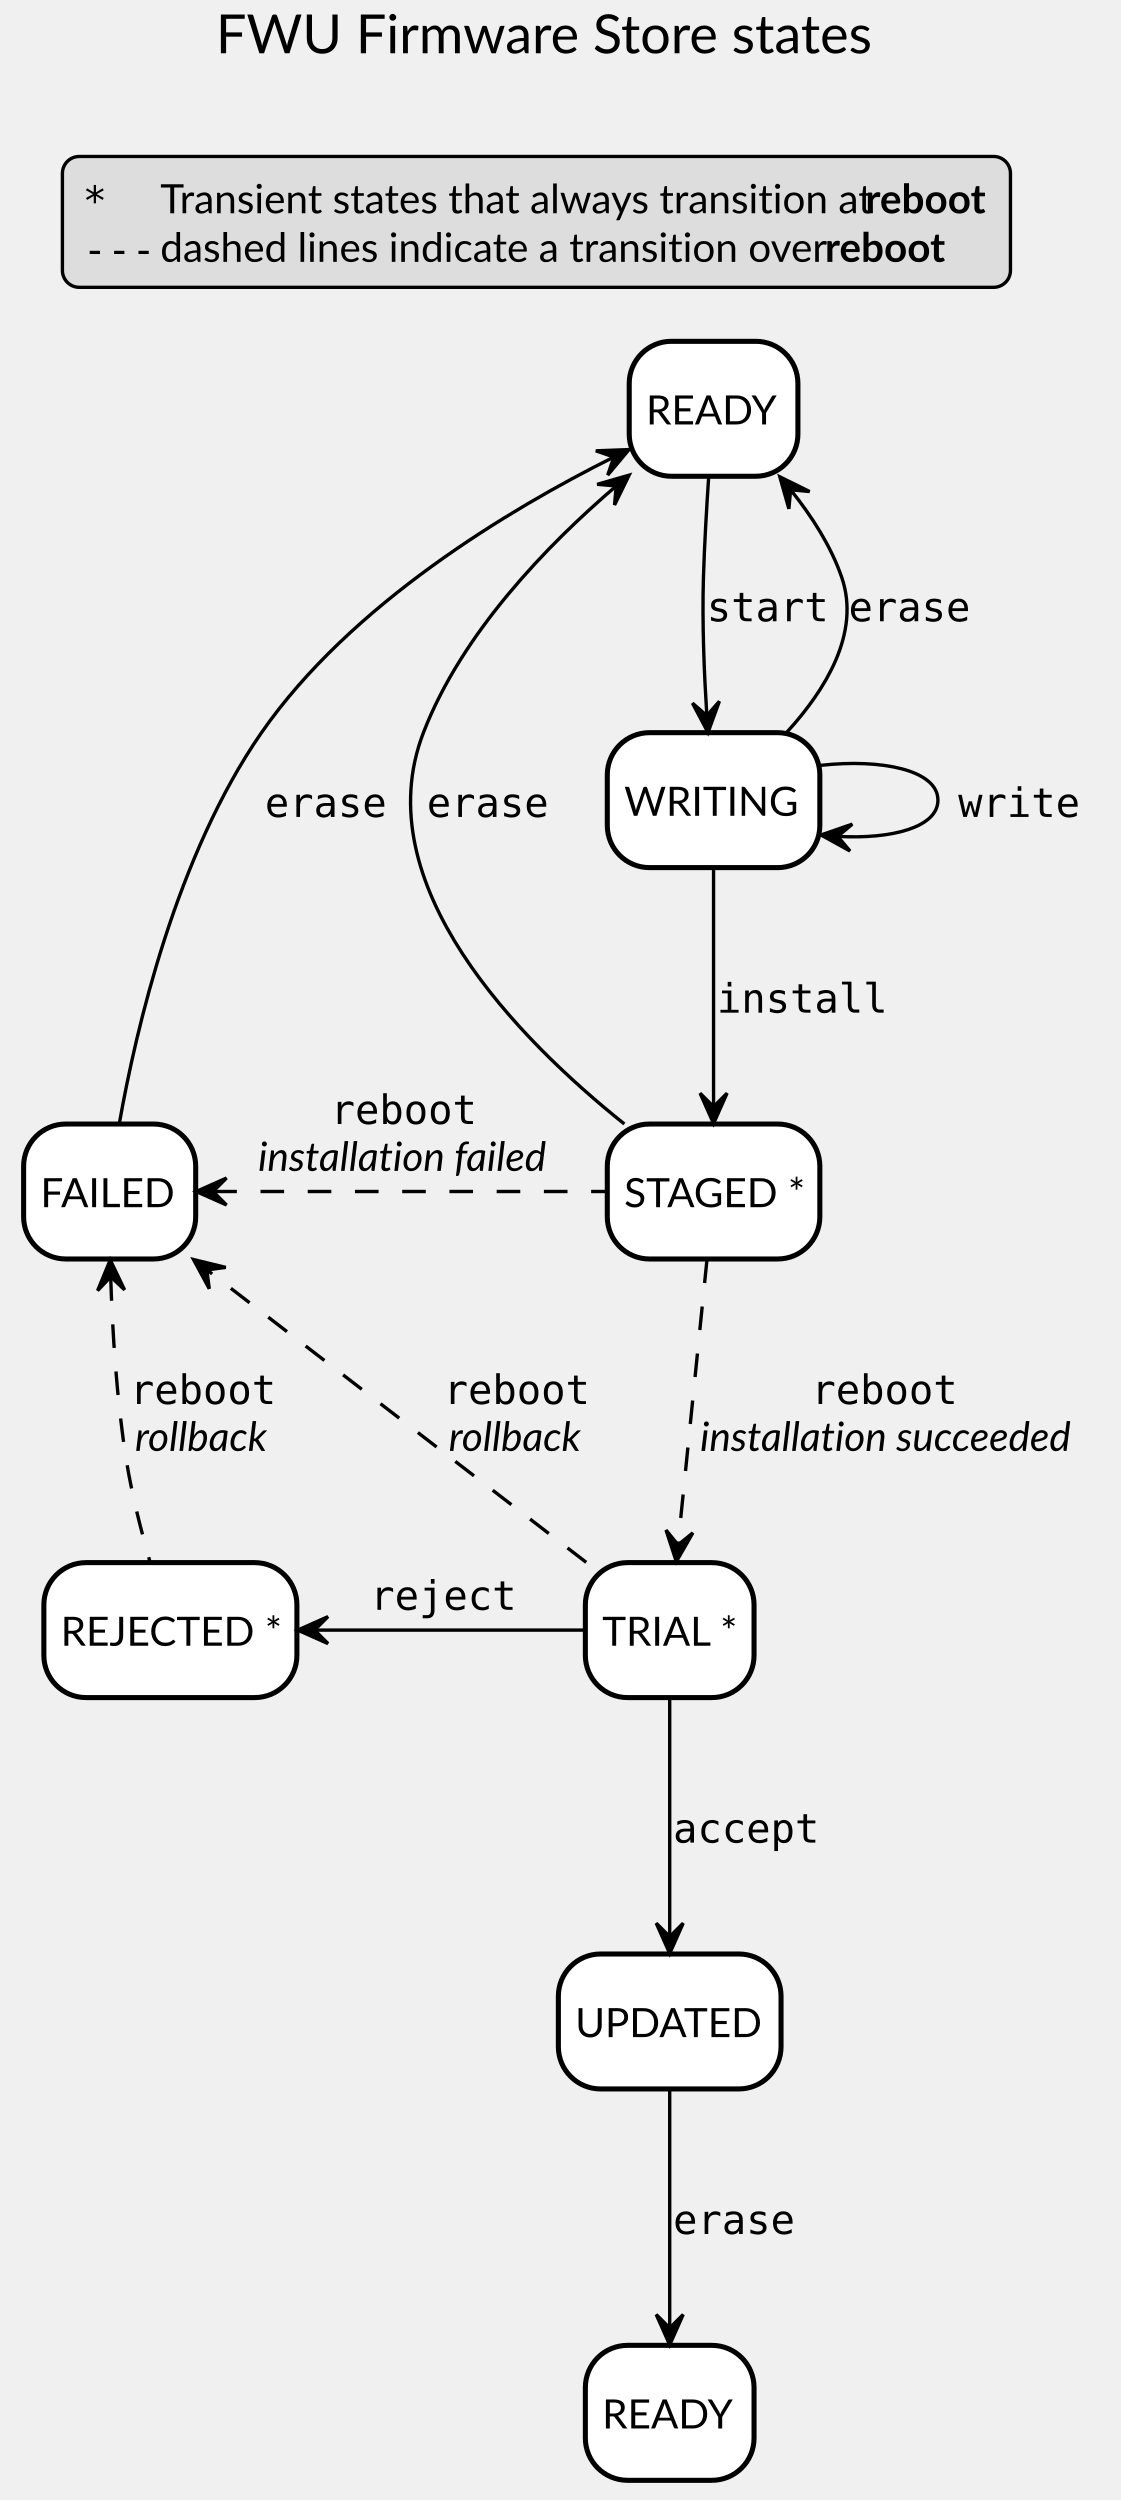
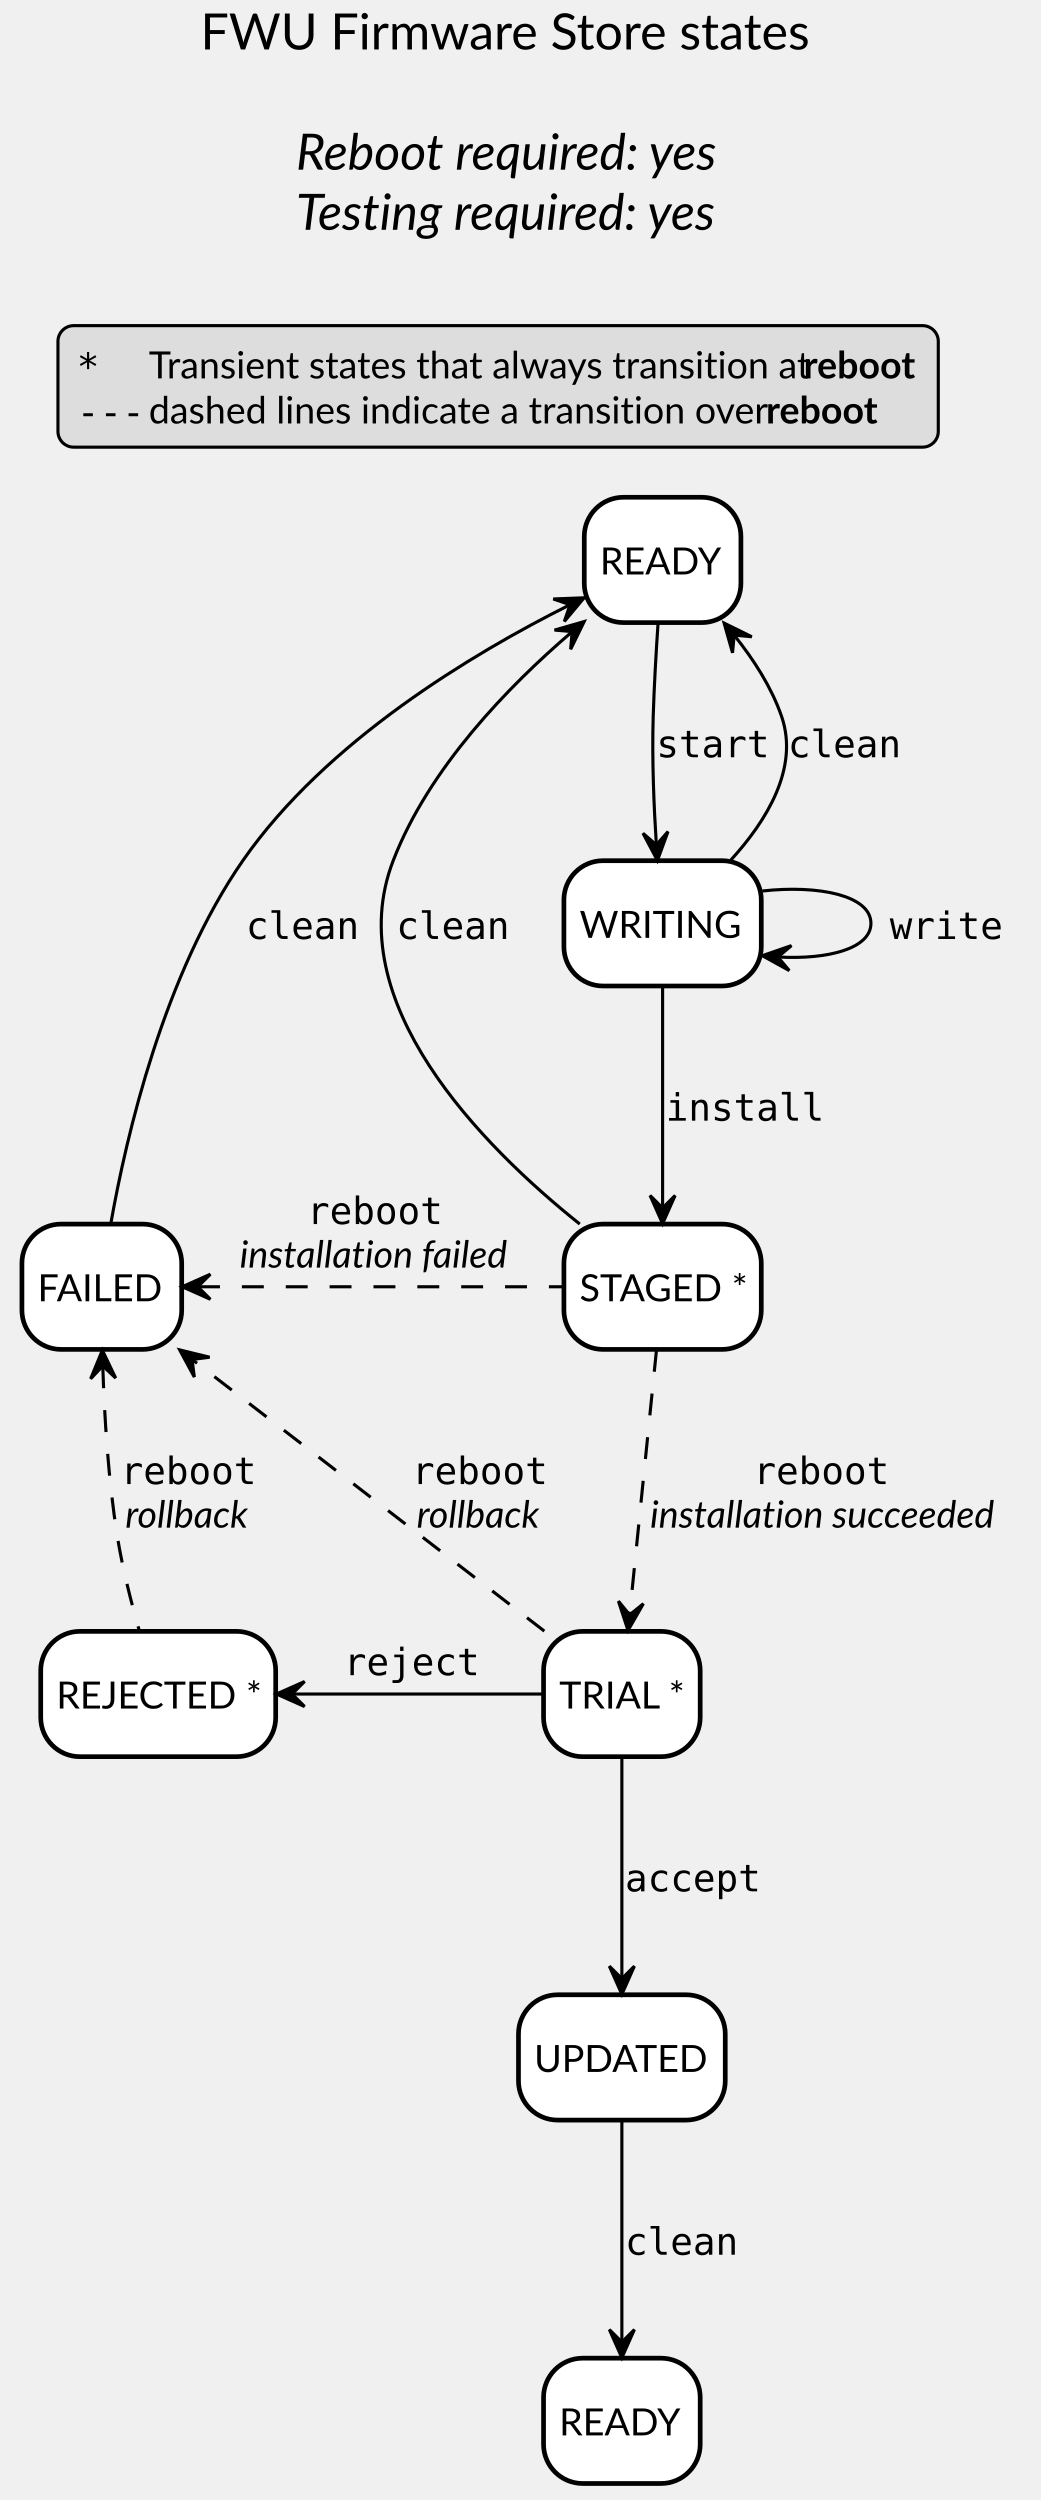
- <svg xmlns="http://www.w3.org/2000/svg" contentScriptType="application/ecmascript" contentStyleType="text/css" height="741px" preserveAspectRatio="none" style="width:332px;height:741px;background:#FFFFFF;" version="1.1" viewBox="0 0 332 741" width="332px" zoomAndPan="magnify">
+ <svg xmlns="http://www.w3.org/2000/svg" contentScriptType="application/ecmascript" contentStyleType="text/css" height="798px" preserveAspectRatio="none" style="width:332px;height:798px;background:#FFFFFF;" version="1.1" viewBox="0 0 332 798" width="332px" zoomAndPan="magnify">
  <defs />
  <g>
    <text fill="#000000" font-family="Lato" font-size="16" lengthAdjust="spacing" textLength="191" x="64" y="15.783">FWU Firmware Store states</text>
    <text fill="#000000" font-family="Lato" font-size="16" lengthAdjust="spacing" textLength="0" x="161" y="34.973" />
-     <rect fill="#DDDDDD" height="38.784" rx="5" ry="5" style="stroke:#000000;stroke-width:1.0;" width="281" x="18.5" y="46.379" />
-     <text fill="#000000" font-family="Consolas" font-size="12" lengthAdjust="spacing" textLength="7" x="24.5" y="63.709">*</text>
-     <text fill="#000000" font-family="Lato" font-size="12" lengthAdjust="spacing" textLength="207" x="47.5" y="63.216">Transient states that always transition at</text>
-     <text fill="#000000" font-family="Lato" font-size="12" font-weight="bold" lengthAdjust="spacing" textLength="37" x="256.5" y="63.216">reboot</text>
-     <text fill="#000000" font-family="Consolas" font-size="12" lengthAdjust="spacing" textLength="21" x="24.5" y="78.101">---</text>
-     <text fill="#000000" font-family="Lato" font-size="12" lengthAdjust="spacing" textLength="195" x="47.5" y="77.609">dashed lines indicate a transition over</text>
-     <text fill="#000000" font-family="Lato" font-size="12" font-weight="bold" lengthAdjust="spacing" textLength="37" x="244.5" y="77.609">reboot</text>
-     <rect fill="#FFFFFF" height="40" rx="12.5" ry="12.5" style="stroke:#000000;stroke-width:1.5;" width="50" x="186.5" y="101.163" />
-     <text fill="#000000" font-family="Lato" font-size="12" lengthAdjust="spacing" textLength="40" x="191.5" y="125.805">READY</text>
-     <rect fill="#FFFFFF" height="40" rx="12.5" ry="12.5" style="stroke:#000000;stroke-width:1.5;" width="63" x="180" y="217.163" />
-     <text fill="#000000" font-family="Lato" font-size="12" lengthAdjust="spacing" textLength="53" x="185" y="241.804">WRITING</text>
-     <rect fill="#FFFFFF" height="40" rx="12.5" ry="12.5" style="stroke:#000000;stroke-width:1.5;" width="63" x="180" y="333.163" />
-     <text fill="#000000" font-family="Lato" font-size="12" lengthAdjust="spacing" textLength="53" x="185" y="357.805">STAGED *</text>
-     <rect fill="#FFFFFF" height="40" rx="12.5" ry="12.5" style="stroke:#000000;stroke-width:1.5;" width="51" x="7" y="333.163" />
-     <text fill="#000000" font-family="Lato" font-size="12" lengthAdjust="spacing" textLength="41" x="12" y="357.805">FAILED</text>
-     <rect fill="#FFFFFF" height="40" rx="12.5" ry="12.5" style="stroke:#000000;stroke-width:1.5;" width="75" x="13" y="463.163" />
-     <text fill="#000000" font-family="Lato" font-size="12" lengthAdjust="spacing" textLength="65" x="18" y="487.805">REJECTED *</text>
-     <rect fill="#FFFFFF" height="40" rx="12.5" ry="12.5" style="stroke:#000000;stroke-width:1.5;" width="50" x="173.5" y="463.163" />
-     <text fill="#000000" font-family="Lato" font-size="12" lengthAdjust="spacing" textLength="40" x="178.5" y="487.805">TRIAL *</text>
-     <rect fill="#FFFFFF" height="40" rx="12.5" ry="12.5" style="stroke:#000000;stroke-width:1.5;" width="66" x="165.5" y="579.163" />
-     <text fill="#000000" font-family="Lato" font-size="12" lengthAdjust="spacing" textLength="56" x="170.5" y="603.804">UPDATED</text>
-     <rect fill="#FFFFFF" height="40" rx="12.5" ry="12.5" style="stroke:#000000;stroke-width:1.5;" width="50" x="173.5" y="695.163" />
-     <text fill="#000000" font-family="Lato" font-size="12" lengthAdjust="spacing" textLength="40" x="178.5" y="719.804">READY</text>
-     <path d="M210.06,141.233 C209.45,150.293 208.8,161.283 208.5,171.163 C208.09,184.703 208.72,199.813 209.51,212.053 " fill="none" id="Start-to-Staging" style="stroke:#000000;stroke-width:1.0;" />
-     <polygon fill="#000000" points="209.85,217.113,213.225,207.861,209.508,212.125,205.244,208.408,209.85,217.113" style="stroke:#000000;stroke-width:1.0;" />
-     <text fill="#000000" font-family="Consolas" font-size="12" lengthAdjust="spacing" textLength="35" x="209.5" y="184.151">start</text>
-     <path d="M233.29,216.953 C244.65,204.513 255.13,187.613 249.5,171.163 C246.32,161.883 240.59,153.003 234.53,145.413 " fill="none" id="Staging-to-Start" style="stroke:#000000;stroke-width:1.0;" />
-     <polygon fill="#000000" points="231.14,141.333,233.825,150.809,234.339,145.175,239.973,145.69,231.14,141.333" style="stroke:#000000;stroke-width:1.0;" />
-     <text fill="#000000" font-family="Consolas" font-size="12" lengthAdjust="spacing" textLength="35" x="251.5" y="184.151">erase</text>
-     <path d="M243.32,226.843 C261.33,224.833 278,228.273 278,237.163 C278,245.223 264.31,248.803 248.33,247.903 " fill="none" id="Staging-to-Staging" style="stroke:#000000;stroke-width:1.0;" />
-     <polygon fill="#000000" points="243.32,247.483,251.944,252.239,248.302,247.911,252.63,244.269,243.32,247.483" style="stroke:#000000;stroke-width:1.0;" />
-     <text fill="#000000" font-family="Consolas" font-size="12" lengthAdjust="spacing" textLength="35" x="284" y="242.151">write</text>
-     <path d="M211.5,257.243 C211.5,276.643 211.5,306.773 211.5,327.863 " fill="none" id="Staging-to-Staged" style="stroke:#000000;stroke-width:1.0;" />
-     <polygon fill="#000000" points="211.5,333.023,215.5,324.023,211.5,328.023,207.5,324.023,211.5,333.023" style="stroke:#000000;stroke-width:1.0;" />
-     <text fill="#000000" font-family="Consolas" font-size="12" lengthAdjust="spacing" textLength="49" x="212.5" y="300.151">install</text>
-     <path d="M209.55,373.323 C207.27,395.853 203.46,433.273 200.97,457.833 " fill="none" id="Staged-to-Trial" style="stroke:#000000;stroke-width:1.0;stroke-dasharray:7.0,7.0;" />
-     <polygon fill="#000000" points="200.46,462.873,205.362,454.331,200.973,457.899,197.405,453.51,200.46,462.873" style="stroke:#000000;stroke-width:1.0;" />
-     <text fill="#000000" font-family="Consolas" font-size="12" lengthAdjust="spacing" textLength="42" x="240.5" y="416.151">reboot</text>
-     <text fill="#000000" font-family="Lato" font-size="12" font-style="italic" lengthAdjust="spacing" textLength="108" x="207.5" y="430.051">installation succeeded</text>
-     <path d="M63.21,353.163 C95.77,353.163 146.95,353.163 179.87,353.163 " fill="none" id="Failed-backto-Staged" style="stroke:#000000;stroke-width:1.0;stroke-dasharray:7.0,7.0;" />
-     <polygon fill="#000000" points="58.15,353.163,67.15,357.163,63.15,353.163,67.15,349.163,58.15,353.163" style="stroke:#000000;stroke-width:1.0;" />
-     <text fill="#000000" font-family="Consolas" font-size="12" lengthAdjust="spacing" textLength="42" x="98" y="333.151">reboot</text>
-     <text fill="#000000" font-family="Lato" font-size="12" font-style="italic" lengthAdjust="spacing" textLength="85" x="76.5" y="347.051">installation failed</text>
-     <path d="M185.06,333.153 C153.83,308.173 108.16,262.153 125.5,217.163 C136.9,187.583 162.26,161.493 182.5,144.183 " fill="none" id="Staged-to-Start" style="stroke:#000000;stroke-width:1.0;" />
-     <polygon fill="#000000" points="186.47,140.833,177.005,143.556,182.641,144.048,182.149,149.684,186.47,140.833" style="stroke:#000000;stroke-width:1.0;" />
-     <text fill="#000000" font-family="Consolas" font-size="12" lengthAdjust="spacing" textLength="35" x="126.5" y="242.151">erase</text>
-     <path d="M198.5,503.243 C198.5,522.643 198.5,552.773 198.5,573.863 " fill="none" id="Trial-to-Updated" style="stroke:#000000;stroke-width:1.0;" />
-     <polygon fill="#000000" points="198.5,579.023,202.5,570.023,198.5,574.023,194.5,570.023,198.5,579.023" style="stroke:#000000;stroke-width:1.0;" />
-     <text fill="#000000" font-family="Consolas" font-size="12" lengthAdjust="spacing" textLength="42" x="199.5" y="546.151">accept</text>
-     <path d="M35.42,332.733 C40.33,305.023 52.28,253.493 77.5,217.163 C103.97,179.023 150.96,150.973 181.67,135.603 " fill="none" id="Failed-to-Start" style="stroke:#000000;stroke-width:1.0;" />
-     <polygon fill="#000000" points="186.45,133.253,176.608,133.625,181.961,135.455,180.131,140.808,186.45,133.253" style="stroke:#000000;stroke-width:1.0;" />
-     <text fill="#000000" font-family="Consolas" font-size="12" lengthAdjust="spacing" textLength="35" x="78.5" y="242.151">erase</text>
-     <path d="M93.33,483.163 C119.29,483.163 151.51,483.163 173.4,483.163 " fill="none" id="Rollback-backto-Trial" style="stroke:#000000;stroke-width:1.0;" />
-     <polygon fill="#000000" points="88.23,483.163,97.23,487.163,93.23,483.163,97.23,479.163,88.23,483.163" style="stroke:#000000;stroke-width:1.0;" />
-     <text fill="#000000" font-family="Consolas" font-size="12" lengthAdjust="spacing" textLength="42" x="109.75" y="477.151">reject</text>
-     <path d="M32.81,378.553 C33.31,394.233 34.55,415.003 37.5,433.163 C39.11,443.063 41.87,453.863 44.42,462.803 " fill="none" id="Failed-backto-Rollback" style="stroke:#000000;stroke-width:1.0;stroke-dasharray:7.0,7.0;" />
-     <polygon fill="#000000" points="32.67,373.433,28.929,382.544,32.813,378.431,36.925,382.315,32.67,373.433" style="stroke:#000000;stroke-width:1.0;" />
-     <text fill="#000000" font-family="Consolas" font-size="12" lengthAdjust="spacing" textLength="42" x="38.5" y="416.151">reboot</text>
-     <text fill="#000000" font-family="Lato" font-size="12" font-style="italic" lengthAdjust="spacing" textLength="39" x="40" y="430.051">rollback</text>
-     <path d="M173.75,463.083 C143.76,439.953 93.31,401.053 61.52,376.533 " fill="none" id="Trial-to-Failed" style="stroke:#000000;stroke-width:1.0;stroke-dasharray:7.0,7.0;" />
-     <polygon fill="#000000" points="57.35,373.323,62.027,381.991,61.307,376.38,66.918,375.66,57.35,373.323" style="stroke:#000000;stroke-width:1.0;" />
-     <text fill="#000000" font-family="Consolas" font-size="12" lengthAdjust="spacing" textLength="42" x="131.5" y="416.151">reboot</text>
-     <text fill="#000000" font-family="Lato" font-size="12" font-style="italic" lengthAdjust="spacing" textLength="39" x="133" y="430.051">rollback</text>
-     <path d="M198.5,619.243 C198.5,638.643 198.5,668.773 198.5,689.863 " fill="none" id="Updated-to-End" style="stroke:#000000;stroke-width:1.0;" />
-     <polygon fill="#000000" points="198.5,695.023,202.5,686.023,198.5,690.023,194.5,686.023,198.5,695.023" style="stroke:#000000;stroke-width:1.0;" />
-     <text fill="#000000" font-family="Consolas" font-size="12" lengthAdjust="spacing" textLength="35" x="199.5" y="662.151">erase</text>
+     <text fill="#000000" font-family="Lato" font-size="16" font-style="italic" lengthAdjust="spacing" textLength="130" x="94.5" y="54.162">Reboot required: yes</text>
+     <text fill="#000000" font-family="Lato" font-size="16" font-style="italic" lengthAdjust="spacing" textLength="130" x="94.5" y="73.352">Testing required: yes</text>
+     <text fill="#000000" font-family="Lato" font-size="16" lengthAdjust="spacing" textLength="0" x="161" y="92.541" />
+     <rect fill="#DDDDDD" height="38.784" rx="5" ry="5" style="stroke:#000000;stroke-width:1.0;" width="281" x="18.5" y="103.947" />
+     <text fill="#000000" font-family="Consolas" font-size="12" lengthAdjust="spacing" textLength="7" x="24.5" y="121.277">*</text>
+     <text fill="#000000" font-family="Lato" font-size="12" lengthAdjust="spacing" textLength="207" x="47.5" y="120.785">Transient states that always transition at</text>
+     <text fill="#000000" font-family="Lato" font-size="12" font-weight="bold" lengthAdjust="spacing" textLength="37" x="256.5" y="120.785">reboot</text>
+     <text fill="#000000" font-family="Consolas" font-size="12" lengthAdjust="spacing" textLength="21" x="24.5" y="135.669">---</text>
+     <text fill="#000000" font-family="Lato" font-size="12" lengthAdjust="spacing" textLength="195" x="47.5" y="135.177">dashed lines indicate a transition over</text>
+     <text fill="#000000" font-family="Lato" font-size="12" font-weight="bold" lengthAdjust="spacing" textLength="37" x="244.5" y="135.177">reboot</text>
+     <rect fill="#FFFFFF" height="40" rx="12.5" ry="12.5" style="stroke:#000000;stroke-width:1.5;" width="50" x="186.5" y="158.731" />
+     <text fill="#000000" font-family="Lato" font-size="12" lengthAdjust="spacing" textLength="40" x="191.5" y="183.373">READY</text>
+     <rect fill="#FFFFFF" height="40" rx="12.5" ry="12.5" style="stroke:#000000;stroke-width:1.5;" width="63" x="180" y="274.731" />
+     <text fill="#000000" font-family="Lato" font-size="12" lengthAdjust="spacing" textLength="53" x="185" y="299.373">WRITING</text>
+     <rect fill="#FFFFFF" height="40" rx="12.5" ry="12.5" style="stroke:#000000;stroke-width:1.5;" width="63" x="180" y="390.731" />
+     <text fill="#000000" font-family="Lato" font-size="12" lengthAdjust="spacing" textLength="53" x="185" y="415.373">STAGED *</text>
+     <rect fill="#FFFFFF" height="40" rx="12.5" ry="12.5" style="stroke:#000000;stroke-width:1.5;" width="51" x="7" y="390.731" />
+     <text fill="#000000" font-family="Lato" font-size="12" lengthAdjust="spacing" textLength="41" x="12" y="415.373">FAILED</text>
+     <rect fill="#FFFFFF" height="40" rx="12.5" ry="12.5" style="stroke:#000000;stroke-width:1.5;" width="75" x="13" y="520.731" />
+     <text fill="#000000" font-family="Lato" font-size="12" lengthAdjust="spacing" textLength="65" x="18" y="545.373">REJECTED *</text>
+     <rect fill="#FFFFFF" height="40" rx="12.5" ry="12.5" style="stroke:#000000;stroke-width:1.5;" width="50" x="173.5" y="520.731" />
+     <text fill="#000000" font-family="Lato" font-size="12" lengthAdjust="spacing" textLength="40" x="178.5" y="545.373">TRIAL *</text>
+     <rect fill="#FFFFFF" height="40" rx="12.5" ry="12.5" style="stroke:#000000;stroke-width:1.5;" width="66" x="165.5" y="636.731" />
+     <text fill="#000000" font-family="Lato" font-size="12" lengthAdjust="spacing" textLength="56" x="170.5" y="661.373">UPDATED</text>
+     <rect fill="#FFFFFF" height="40" rx="12.5" ry="12.5" style="stroke:#000000;stroke-width:1.5;" width="50" x="173.5" y="752.731" />
+     <text fill="#000000" font-family="Lato" font-size="12" lengthAdjust="spacing" textLength="40" x="178.5" y="777.373">READY</text>
+     <path d="M210.06,198.801 C209.45,207.861 208.8,218.851 208.5,228.731 C208.09,242.271 208.72,257.381 209.51,269.621 " fill="none" id="Start-to-Staging" style="stroke:#000000;stroke-width:1.0;" />
+     <polygon fill="#000000" points="209.85,274.681,213.225,265.429,209.508,269.693,205.244,265.976,209.85,274.681" style="stroke:#000000;stroke-width:1.0;" />
+     <text fill="#000000" font-family="Consolas" font-size="12" lengthAdjust="spacing" textLength="35" x="209.5" y="241.72">start</text>
+     <path d="M233.29,274.521 C244.65,262.081 255.13,245.181 249.5,228.731 C246.32,219.451 240.59,210.571 234.53,202.981 " fill="none" id="Staging-to-Start" style="stroke:#000000;stroke-width:1.0;" />
+     <polygon fill="#000000" points="231.14,198.901,233.825,208.377,234.339,202.744,239.973,203.258,231.14,198.901" style="stroke:#000000;stroke-width:1.0;" />
+     <text fill="#000000" font-family="Consolas" font-size="12" lengthAdjust="spacing" textLength="35" x="251.5" y="241.72">clean</text>
+     <path d="M243.32,284.411 C261.33,282.401 278,285.841 278,294.731 C278,302.791 264.31,306.371 248.33,305.471 " fill="none" id="Staging-to-Staging" style="stroke:#000000;stroke-width:1.0;" />
+     <polygon fill="#000000" points="243.32,305.051,251.944,309.808,248.302,305.48,252.63,301.837,243.32,305.051" style="stroke:#000000;stroke-width:1.0;" />
+     <text fill="#000000" font-family="Consolas" font-size="12" lengthAdjust="spacing" textLength="35" x="284" y="299.72">write</text>
+     <path d="M211.5,314.811 C211.5,334.211 211.5,364.341 211.5,385.431 " fill="none" id="Staging-to-Staged" style="stroke:#000000;stroke-width:1.0;" />
+     <polygon fill="#000000" points="211.5,390.591,215.5,381.591,211.5,385.591,207.5,381.591,211.5,390.591" style="stroke:#000000;stroke-width:1.0;" />
+     <text fill="#000000" font-family="Consolas" font-size="12" lengthAdjust="spacing" textLength="49" x="212.5" y="357.72">install</text>
+     <path d="M209.55,430.891 C207.27,453.421 203.46,490.841 200.97,515.401 " fill="none" id="Staged-to-Trial" style="stroke:#000000;stroke-width:1.0;stroke-dasharray:7.0,7.0;" />
+     <polygon fill="#000000" points="200.46,520.441,205.362,511.899,200.973,515.468,197.405,511.079,200.46,520.441" style="stroke:#000000;stroke-width:1.0;" />
+     <text fill="#000000" font-family="Consolas" font-size="12" lengthAdjust="spacing" textLength="42" x="240.5" y="473.72">reboot</text>
+     <text fill="#000000" font-family="Lato" font-size="12" font-style="italic" lengthAdjust="spacing" textLength="108" x="207.5" y="487.62">installation succeeded</text>
+     <path d="M63.21,410.731 C95.77,410.731 146.95,410.731 179.87,410.731 " fill="none" id="Failed-backto-Staged" style="stroke:#000000;stroke-width:1.0;stroke-dasharray:7.0,7.0;" />
+     <polygon fill="#000000" points="58.15,410.731,67.15,414.731,63.15,410.731,67.15,406.731,58.15,410.731" style="stroke:#000000;stroke-width:1.0;" />
+     <text fill="#000000" font-family="Consolas" font-size="12" lengthAdjust="spacing" textLength="42" x="98" y="390.72">reboot</text>
+     <text fill="#000000" font-family="Lato" font-size="12" font-style="italic" lengthAdjust="spacing" textLength="85" x="76.5" y="404.62">installation failed</text>
+     <path d="M185.06,390.721 C153.83,365.741 108.16,319.721 125.5,274.731 C136.9,245.151 162.26,219.061 182.5,201.751 " fill="none" id="Staged-to-Start" style="stroke:#000000;stroke-width:1.0;" />
+     <polygon fill="#000000" points="186.47,198.401,177.005,201.125,182.641,201.616,182.149,207.252,186.47,198.401" style="stroke:#000000;stroke-width:1.0;" />
+     <text fill="#000000" font-family="Consolas" font-size="12" lengthAdjust="spacing" textLength="35" x="126.5" y="299.72">clean</text>
+     <path d="M198.5,560.811 C198.5,580.211 198.5,610.341 198.5,631.431 " fill="none" id="Trial-to-Updated" style="stroke:#000000;stroke-width:1.0;" />
+     <polygon fill="#000000" points="198.5,636.591,202.5,627.591,198.5,631.591,194.5,627.591,198.5,636.591" style="stroke:#000000;stroke-width:1.0;" />
+     <text fill="#000000" font-family="Consolas" font-size="12" lengthAdjust="spacing" textLength="42" x="199.5" y="603.72">accept</text>
+     <path d="M35.42,390.301 C40.33,362.591 52.28,311.061 77.5,274.731 C103.97,236.591 150.96,208.541 181.67,193.171 " fill="none" id="Failed-to-Start" style="stroke:#000000;stroke-width:1.0;" />
+     <polygon fill="#000000" points="186.45,190.821,176.608,191.193,181.961,193.023,180.131,198.376,186.45,190.821" style="stroke:#000000;stroke-width:1.0;" />
+     <text fill="#000000" font-family="Consolas" font-size="12" lengthAdjust="spacing" textLength="35" x="78.5" y="299.72">clean</text>
+     <path d="M93.33,540.731 C119.29,540.731 151.51,540.731 173.4,540.731 " fill="none" id="Rollback-backto-Trial" style="stroke:#000000;stroke-width:1.0;" />
+     <polygon fill="#000000" points="88.23,540.731,97.23,544.731,93.23,540.731,97.23,536.731,88.23,540.731" style="stroke:#000000;stroke-width:1.0;" />
+     <text fill="#000000" font-family="Consolas" font-size="12" lengthAdjust="spacing" textLength="42" x="109.75" y="534.72">reject</text>
+     <path d="M32.81,436.121 C33.31,451.801 34.55,472.571 37.5,490.731 C39.11,500.631 41.87,511.431 44.42,520.371 " fill="none" id="Failed-backto-Rollback" style="stroke:#000000;stroke-width:1.0;stroke-dasharray:7.0,7.0;" />
+     <polygon fill="#000000" points="32.67,431.001,28.929,440.112,32.813,435.999,36.925,439.884,32.67,431.001" style="stroke:#000000;stroke-width:1.0;" />
+     <text fill="#000000" font-family="Consolas" font-size="12" lengthAdjust="spacing" textLength="42" x="38.5" y="473.72">reboot</text>
+     <text fill="#000000" font-family="Lato" font-size="12" font-style="italic" lengthAdjust="spacing" textLength="39" x="40" y="487.62">rollback</text>
+     <path d="M173.75,520.651 C143.76,497.521 93.31,458.621 61.52,434.101 " fill="none" id="Trial-to-Failed" style="stroke:#000000;stroke-width:1.0;stroke-dasharray:7.0,7.0;" />
+     <polygon fill="#000000" points="57.35,430.891,62.027,439.559,61.307,433.948,66.918,433.228,57.35,430.891" style="stroke:#000000;stroke-width:1.0;" />
+     <text fill="#000000" font-family="Consolas" font-size="12" lengthAdjust="spacing" textLength="42" x="131.5" y="473.72">reboot</text>
+     <text fill="#000000" font-family="Lato" font-size="12" font-style="italic" lengthAdjust="spacing" textLength="39" x="133" y="487.62">rollback</text>
+     <path d="M198.5,676.811 C198.5,696.211 198.5,726.341 198.5,747.431 " fill="none" id="Updated-to-End" style="stroke:#000000;stroke-width:1.0;" />
+     <polygon fill="#000000" points="198.5,752.591,202.5,743.591,198.5,747.591,194.5,743.591,198.5,752.591" style="stroke:#000000;stroke-width:1.0;" />
+     <text fill="#000000" font-family="Consolas" font-size="12" lengthAdjust="spacing" textLength="35" x="199.5" y="719.72">clean</text>
  </g>
</svg>
